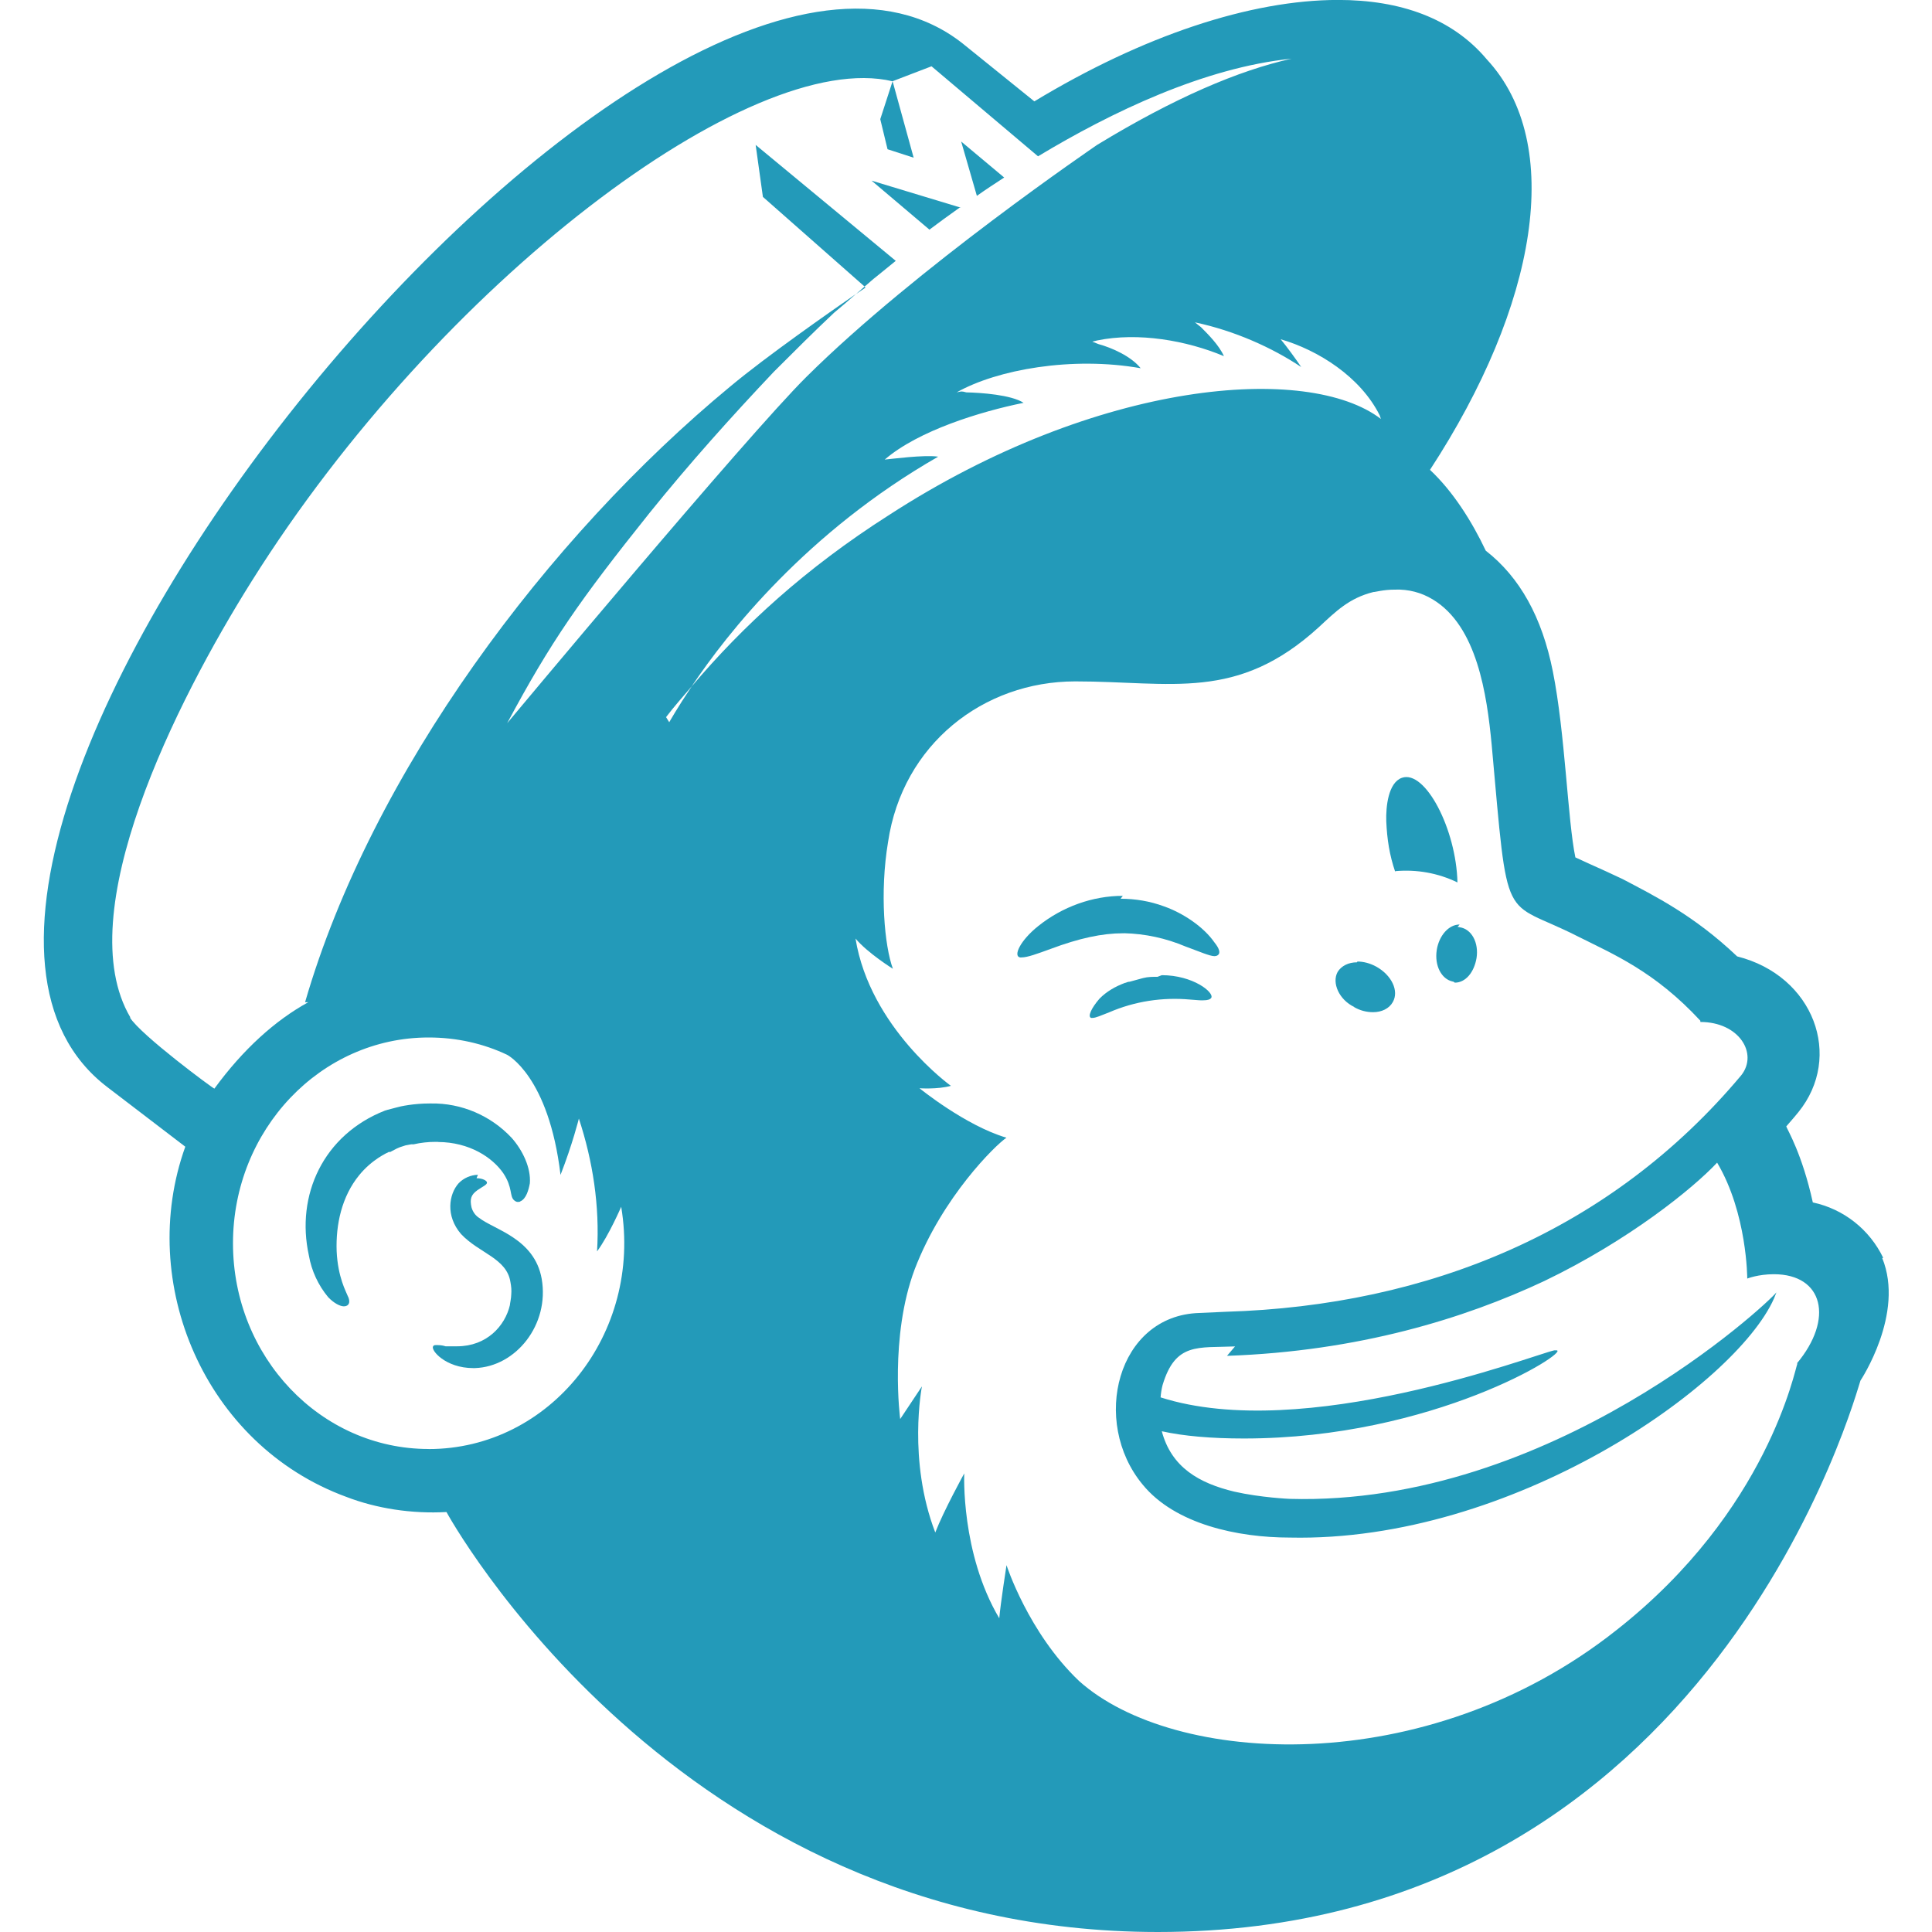
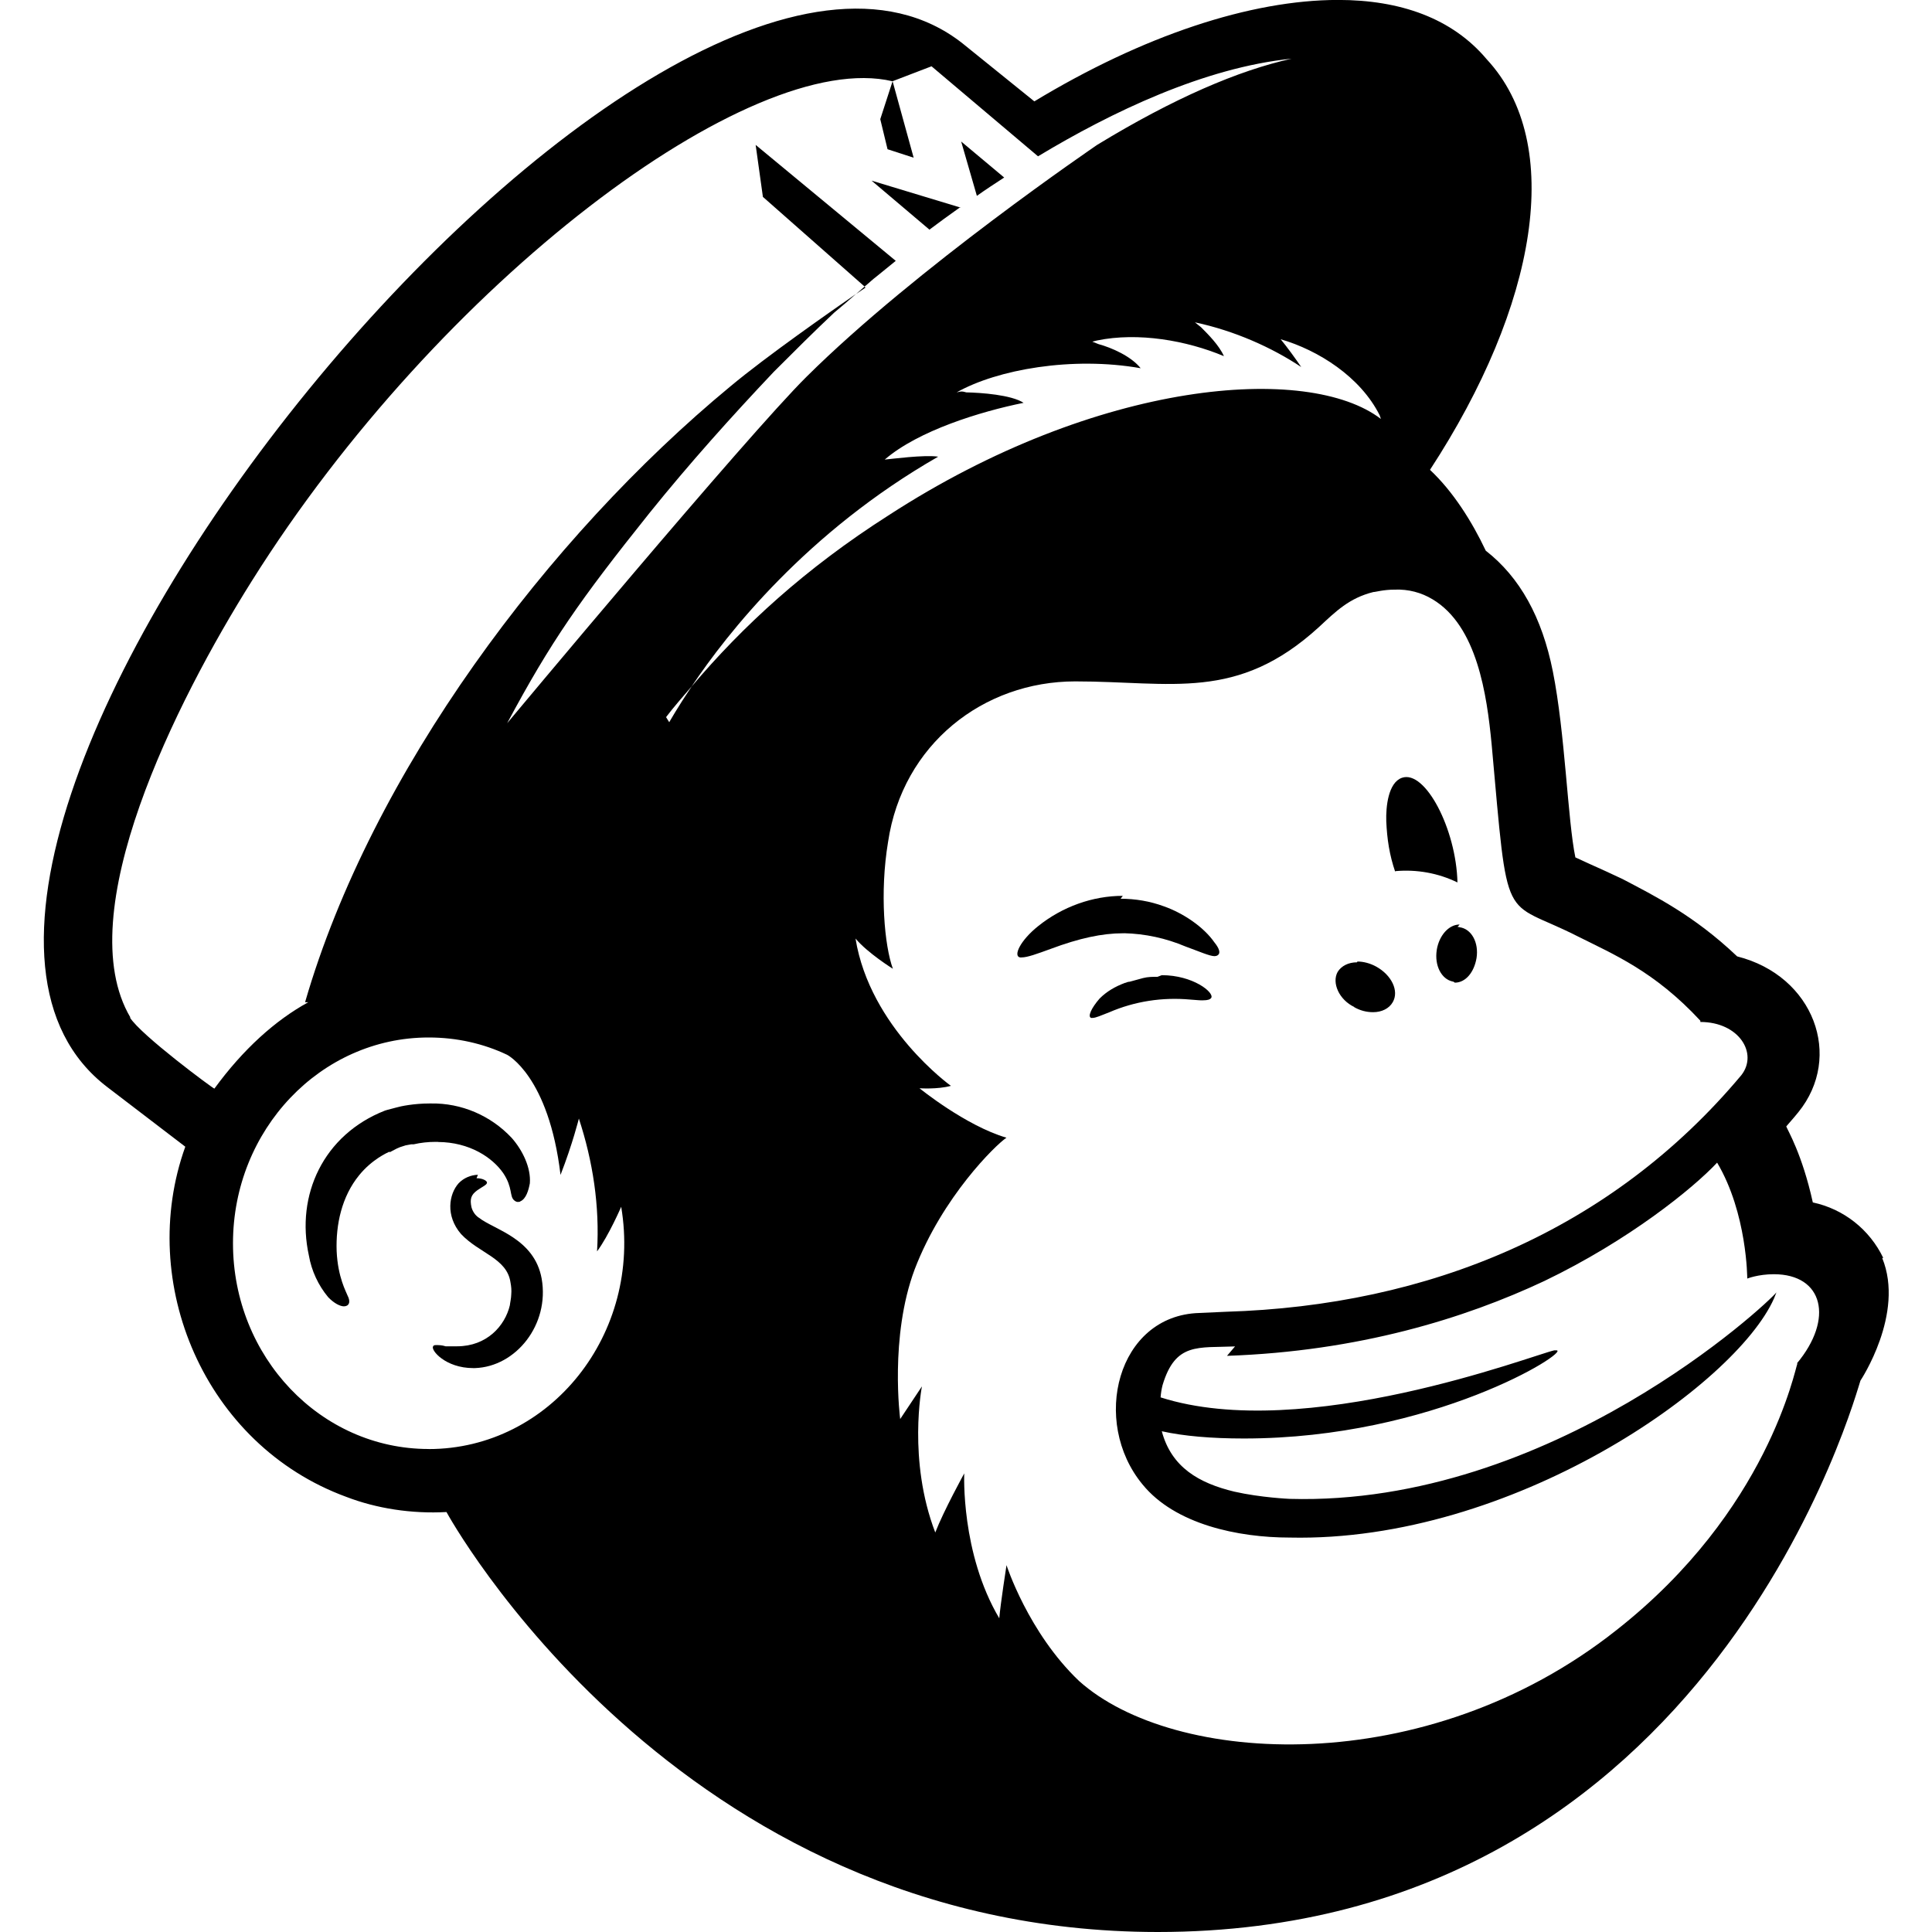
<svg xmlns="http://www.w3.org/2000/svg" version="1.1" width="32" height="32" viewBox="0 0 32 32">
-   <path fill="#239ab9" d="M14.701 2.472l0.432 0.14-0.349-1.267-0.204 0.629 0.12 0.496zM15.409 3.793c0.137-0.103 0.3-0.223 0.484-0.353h0.023l-1.48-0.448 0.96 0.813 0.013-0.013zM14.32 4.747l-0.141 0.123 0.157-0.107-0.016-0.013zM14.836 4.32l-2.32-1.92 0.12 0.861 1.684 1.485c0.067-0.053 0.129-0.115 0.196-0.165l0.32-0.26zM16.632 2.94l-0.712-0.596 0.26 0.9c0.14-0.1 0.293-0.2 0.453-0.304zM7.256 18.915c0.52 0.003 0.9 0.256 1.080 0.517 0.16 0.24 0.1 0.381 0.18 0.449 0.020 0.017 0.040 0.027 0.060 0.027s0.040-0.003 0.040-0.009c0.1-0.040 0.14-0.193 0.16-0.3 0.020-0.257-0.12-0.547-0.3-0.751-0.347-0.371-0.833-0.58-1.34-0.571h-0.020c-0.26 0-0.48 0.045-0.56 0.069-0.040 0.013-0.12 0.029-0.18 0.049-1.020 0.4-1.48 1.4-1.26 2.4 0.044 0.253 0.155 0.493 0.32 0.691 0.1 0.104 0.2 0.151 0.26 0.151 0.080 0 0.12-0.067 0.060-0.18-0.020-0.057-0.16-0.297-0.18-0.733-0.016-0.443 0.085-0.907 0.373-1.259 0.211-0.261 0.471-0.376 0.5-0.389l0.007 0.008 0.115-0.060 0.053-0.023c0.129-0.040 0.056-0.024 0.189-0.048h0.040c0.117-0.027 0.24-0.040 0.36-0.040h0.043zM18.616 15.457c0.351 0.008 0.696 0.083 1.020 0.22 0.221 0.080 0.4 0.16 0.48 0.16 0.040 0 0.060-0.021 0.060-0.021 0.040-0.032 0.020-0.107-0.060-0.205-0.18-0.26-0.52-0.488-0.84-0.6-0.231-0.085-0.473-0.125-0.715-0.125l0.036-0.048c-0.5 0-1 0.18-1.4 0.5-0.301 0.24-0.42 0.5-0.301 0.52h0.023c0.099 0 0.259-0.060 0.48-0.14 0.48-0.18 0.859-0.26 1.2-0.26h0.020zM23.109 14.429c0.355-0.032 0.711 0.031 1.031 0.187-0.020-0.88-0.533-1.869-0.92-1.733-0.227 0.080-0.267 0.48-0.259 0.72 0.013 0.297 0.053 0.56 0.149 0.84v-0.013z" />
-   <path fill="#239ab9" d="M7.929 20.168c-0.059-0.040-0.101-0.103-0.12-0.173-0.027-0.131-0.013-0.203 0.1-0.283 0.087-0.060 0.157-0.088 0.157-0.124 0-0.032-0.073-0.073-0.173-0.073l0.023-0.057c-0.12 0.004-0.236 0.053-0.32 0.141-0.16 0.179-0.22 0.539 0.040 0.84 0.299 0.32 0.76 0.4 0.819 0.8 0.013 0.067 0.019 0.133 0.013 0.2 0 0.060-0.023 0.16-0.023 0.18-0.080 0.34-0.381 0.68-0.875 0.68h-0.189c-0.064-0.020-0.111-0.020-0.151-0.020-0.027 0-0.048 0-0.056 0.021-0.045 0.060 0.204 0.36 0.664 0.36h0.027c0.68-0.021 1.24-0.72 1.107-1.48-0.12-0.671-0.791-0.813-1.040-1.011zM19.912 16.568h0.021c0.069 0 0.109-0.013 0.129-0.040 0.053-0.089-0.301-0.376-0.819-0.376l-0.071 0.027c-0.080 0-0.16 0-0.24 0.021l-0.22 0.060c-0.040 0-0.060 0.020-0.080 0.020-0.16 0.060-0.301 0.14-0.42 0.26-0.139 0.16-0.2 0.3-0.139 0.32h0.019c0.061 0 0.14-0.040 0.28-0.093 0.423-0.183 0.884-0.253 1.341-0.211 0.077 0.004 0.137 0.013 0.197 0.013zM23.797 15.736c-0.040 0.26 0.080 0.48 0.259 0.52 0.020 0 0.040 0.020 0.040 0.020 0.18 0 0.32-0.173 0.36-0.407 0.040-0.253-0.080-0.483-0.28-0.511-0.013-0.005-0.024-0.005-0.035-0.005l0.035-0.040c-0.18 0-0.34 0.181-0.379 0.421zM22.427 16.68c0.096 0.056 0.204 0.085 0.315 0.085 0.143 0 0.267-0.060 0.327-0.167 0.107-0.187-0.021-0.447-0.273-0.587-0.101-0.056-0.213-0.085-0.312-0.085l-0.009 0.013c-0.139 0-0.259 0.059-0.32 0.16-0.099 0.18 0.024 0.46 0.276 0.58z" />
-   <path fill="#239ab9" d="M31.173 20.836h0.020c-0.227-0.472-0.656-0.811-1.167-0.92-0.177-0.804-0.42-1.2-0.44-1.259 0.093-0.104 0.18-0.211 0.2-0.235 0.747-0.92 0.259-2.26-1.013-2.581-0.716-0.68-1.364-1-1.896-1.28-0.511-0.24-0.307-0.139-0.784-0.36-0.128-0.619-0.169-2.059-0.373-3.080-0.179-0.899-0.547-1.56-1.111-2-0.227-0.48-0.54-0.979-0.924-1.339 1.776-2.72 2.24-5.4 0.94-6.8-0.572-0.681-1.433-0.983-2.461-0.983-1.453 0-3.232 0.591-5.032 1.68l-1.189-0.96c-5.005-3.94-19.163 13.48-14.165 17.287l1.291 0.987c-0.809 2.251 0.317 4.939 2.667 5.8 0.499 0.192 1.080 0.283 1.659 0.251 0 0 3.78 6.953 11.78 6.956 9.24 0 11.6-9.053 11.64-9.133 0 0 0.739-1.109 0.36-2.031zM2.151 16.853h0.009c-1.013-1.713 0.753-5.229 2.009-7.227 3.1-4.941 8.267-8.837 10.613-8.28l0.647-0.248 1.764 1.491c1.213-0.731 2.756-1.471 4.2-1.617-0.88 0.195-1.949 0.653-3.22 1.427-0.027 0.020-3 2.040-4.813 3.84-0.991 0.98-4.96 5.74-4.96 5.74 0.728-1.36 1.205-2.040 2.356-3.48 0.66-0.82 1.36-1.6 2.060-2.34 0.34-0.34 0.66-0.66 1-0.98 0.124-0.104 0.244-0.204 0.363-0.311-0.393 0.272-1.48 1.029-2.083 1.533-3.023 2.497-5.943 6.399-7.043 10.199h0.053c-0.547 0.3-1.080 0.78-1.555 1.431-0.020 0-1.22-0.888-1.4-1.179zM7.099 24c-1.787 0-3.24-1.524-3.24-3.407 0-1.88 1.453-3.409 3.24-3.409 0.467 0 0.907 0.1 1.301 0.287 0 0 0.689 0.349 0.884 1.989 0.2-0.513 0.304-0.933 0.304-0.933 0.231 0.704 0.347 1.447 0.301 2.2 0.193-0.259 0.4-0.739 0.4-0.739 0.352 2.099-1.173 4.013-3.189 4.013zM11.085 11.963l-0.053-0.085c0.131-0.173 0.28-0.34 0.424-0.509 0.589-0.88 1.909-2.56 4.083-3.805-0.229-0.035-0.787 0.040-0.885 0.048 0.556-0.48 1.587-0.796 2.3-0.94-0.205-0.133-0.704-0.168-0.949-0.173-0.075-0.020-0.075-0.020-0.16 0 0.672-0.38 1.917-0.6 3.048-0.4-0.16-0.2-0.48-0.34-0.7-0.4l-0.101-0.040 0.080-0.020c0.68-0.14 1.48 0 2.1 0.26-0.080-0.18-0.26-0.36-0.38-0.48l-0.1-0.080c0.66 0.14 1.28 0.42 1.76 0.74-0.080-0.12-0.24-0.34-0.34-0.46 0.62 0.18 1.32 0.62 1.64 1.26l0.020 0.060c-1.2-0.92-4.68-0.66-8.16 1.6-1.368 0.872-2.413 1.833-3.256 2.831-0.236 0.351-0.368 0.587-0.373 0.595zM29.772 22.581c-0.040 0.080-0.48 2.44-3 4.42-3.16 2.501-7.341 2.243-8.901 0.84-0.84-0.8-1.2-1.917-1.2-1.917s-0.1 0.64-0.12 0.88c-0.64-1.080-0.58-2.4-0.58-2.4s-0.341 0.619-0.48 0.979c-0.461-1.2-0.221-2.42-0.221-2.42l-0.36 0.541s-0.18-1.36 0.24-2.48c0.46-1.2 1.34-2.060 1.52-2.18-0.68-0.2-1.44-0.819-1.44-0.819s0.3 0.021 0.52-0.040c0 0-1.34-0.96-1.58-2.44 0.2 0.24 0.619 0.501 0.619 0.501-0.139-0.38-0.22-1.26-0.080-2.1 0.24-1.62 1.58-2.66 3.1-2.66 1.597 0 2.68 0.34 4.037-0.9 0.28-0.26 0.5-0.48 0.901-0.58 0.040 0 0.16-0.040 0.36-0.040 0.219-0.008 0.433 0.047 0.62 0.16 0.739 0.44 0.9 1.58 0.979 2.4 0.28 3.1 0.16 2.54 1.42 3.18 0.597 0.3 1.277 0.58 2.037 1.4v0.021c0.64 0 0.96 0.52 0.68 0.88-2.16 2.58-5.18 3.819-8.539 3.92l-0.44 0.020c-1.36 0.040-1.8 1.8-0.94 2.84 0.537 0.66 1.579 0.88 2.44 0.88 3.68 0.080 7.379-2.52 8.019-3.96l0.040-0.101c-0.14 0.18-3.72 3.54-8.060 3.42 0 0-0.48-0.020-0.92-0.12-0.581-0.14-1.040-0.4-1.2-1 0.36 0.080 0.82 0.12 1.36 0.12 3.14 0 5.4-1.44 5.18-1.46h-0.040c-0.36 0.080-4.139 1.539-6.52 0.779 0.005-0.067 0.016-0.139 0.033-0.204 0.213-0.712 0.591-0.613 1.2-0.64l-0.133 0.156c2.179-0.075 3.939-0.62 5.257-1.24 1.4-0.673 2.461-1.533 2.861-1.96 0.499 0.84 0.499 1.92 0.499 1.92s0.181-0.072 0.44-0.072c0.82 0 1 0.74 0.38 1.48z" />
+   <path d="M14.701 2.472l0.432 0.14-0.349-1.267-0.204 0.629 0.12 0.496zM15.409 3.793c0.137-0.103 0.3-0.223 0.484-0.353h0.023l-1.48-0.448 0.96 0.813 0.013-0.013zM14.32 4.747l-0.141 0.123 0.157-0.107-0.016-0.013zM14.836 4.32l-2.32-1.92 0.12 0.861 1.684 1.485c0.067-0.053 0.129-0.115 0.196-0.165l0.32-0.26zM16.632 2.94l-0.712-0.596 0.26 0.9c0.14-0.1 0.293-0.2 0.453-0.304zM7.256 18.915c0.52 0.003 0.9 0.256 1.080 0.517 0.16 0.24 0.1 0.381 0.18 0.449 0.020 0.017 0.040 0.027 0.060 0.027s0.040-0.003 0.040-0.009c0.1-0.040 0.14-0.193 0.16-0.3 0.020-0.257-0.12-0.547-0.3-0.751-0.347-0.371-0.833-0.58-1.34-0.571h-0.020c-0.26 0-0.48 0.045-0.56 0.069-0.040 0.013-0.12 0.029-0.18 0.049-1.020 0.4-1.48 1.4-1.26 2.4 0.044 0.253 0.155 0.493 0.32 0.691 0.1 0.104 0.2 0.151 0.26 0.151 0.080 0 0.12-0.067 0.060-0.18-0.020-0.057-0.16-0.297-0.18-0.733-0.016-0.443 0.085-0.907 0.373-1.259 0.211-0.261 0.471-0.376 0.5-0.389l0.007 0.008 0.115-0.060 0.053-0.023c0.129-0.040 0.056-0.024 0.189-0.048h0.040c0.117-0.027 0.24-0.040 0.36-0.040h0.043zM18.616 15.457c0.351 0.008 0.696 0.083 1.020 0.22 0.221 0.080 0.4 0.16 0.48 0.16 0.040 0 0.060-0.021 0.060-0.021 0.040-0.032 0.020-0.107-0.060-0.205-0.18-0.26-0.52-0.488-0.84-0.6-0.231-0.085-0.473-0.125-0.715-0.125l0.036-0.048c-0.5 0-1 0.18-1.4 0.5-0.301 0.24-0.42 0.5-0.301 0.52h0.023c0.099 0 0.259-0.060 0.48-0.14 0.48-0.18 0.859-0.26 1.2-0.26h0.020zM23.109 14.429c0.355-0.032 0.711 0.031 1.031 0.187-0.020-0.88-0.533-1.869-0.92-1.733-0.227 0.080-0.267 0.48-0.259 0.72 0.013 0.297 0.053 0.56 0.149 0.84v-0.013z" />
+   <path d="M7.929 20.168c-0.059-0.040-0.101-0.103-0.12-0.173-0.027-0.131-0.013-0.203 0.1-0.283 0.087-0.060 0.157-0.088 0.157-0.124 0-0.032-0.073-0.073-0.173-0.073l0.023-0.057c-0.12 0.004-0.236 0.053-0.32 0.141-0.16 0.179-0.22 0.539 0.040 0.84 0.299 0.32 0.76 0.4 0.819 0.8 0.013 0.067 0.019 0.133 0.013 0.2 0 0.060-0.023 0.16-0.023 0.18-0.080 0.34-0.381 0.68-0.875 0.68h-0.189c-0.064-0.020-0.111-0.020-0.151-0.020-0.027 0-0.048 0-0.056 0.021-0.045 0.060 0.204 0.36 0.664 0.36h0.027c0.68-0.021 1.24-0.72 1.107-1.48-0.12-0.671-0.791-0.813-1.040-1.011zM19.912 16.568h0.021c0.069 0 0.109-0.013 0.129-0.040 0.053-0.089-0.301-0.376-0.819-0.376l-0.071 0.027c-0.080 0-0.16 0-0.24 0.021l-0.22 0.060c-0.040 0-0.060 0.020-0.080 0.020-0.16 0.060-0.301 0.14-0.42 0.26-0.139 0.16-0.2 0.3-0.139 0.32h0.019c0.061 0 0.14-0.040 0.28-0.093 0.423-0.183 0.884-0.253 1.341-0.211 0.077 0.004 0.137 0.013 0.197 0.013zM23.797 15.736c-0.040 0.26 0.080 0.48 0.259 0.52 0.020 0 0.040 0.020 0.040 0.020 0.18 0 0.32-0.173 0.36-0.407 0.040-0.253-0.080-0.483-0.28-0.511-0.013-0.005-0.024-0.005-0.035-0.005l0.035-0.040c-0.18 0-0.34 0.181-0.379 0.421zM22.427 16.68c0.096 0.056 0.204 0.085 0.315 0.085 0.143 0 0.267-0.060 0.327-0.167 0.107-0.187-0.021-0.447-0.273-0.587-0.101-0.056-0.213-0.085-0.312-0.085l-0.009 0.013c-0.139 0-0.259 0.059-0.32 0.16-0.099 0.18 0.024 0.46 0.276 0.58z" />
+   <path d="M31.173 20.836h0.020c-0.227-0.472-0.656-0.811-1.167-0.92-0.177-0.804-0.42-1.2-0.44-1.259 0.093-0.104 0.18-0.211 0.2-0.235 0.747-0.92 0.259-2.26-1.013-2.581-0.716-0.68-1.364-1-1.896-1.28-0.511-0.24-0.307-0.139-0.784-0.36-0.128-0.619-0.169-2.059-0.373-3.080-0.179-0.899-0.547-1.56-1.111-2-0.227-0.48-0.54-0.979-0.924-1.339 1.776-2.72 2.24-5.4 0.94-6.8-0.572-0.681-1.433-0.983-2.461-0.983-1.453 0-3.232 0.591-5.032 1.68l-1.189-0.96c-5.005-3.94-19.163 13.48-14.165 17.287l1.291 0.987c-0.809 2.251 0.317 4.939 2.667 5.8 0.499 0.192 1.080 0.283 1.659 0.251 0 0 3.78 6.953 11.78 6.956 9.24 0 11.6-9.053 11.64-9.133 0 0 0.739-1.109 0.36-2.031zM2.151 16.853h0.009c-1.013-1.713 0.753-5.229 2.009-7.227 3.1-4.941 8.267-8.837 10.613-8.28l0.647-0.248 1.764 1.491c1.213-0.731 2.756-1.471 4.2-1.617-0.88 0.195-1.949 0.653-3.22 1.427-0.027 0.020-3 2.040-4.813 3.84-0.991 0.98-4.96 5.74-4.96 5.74 0.728-1.36 1.205-2.040 2.356-3.48 0.66-0.82 1.36-1.6 2.060-2.34 0.34-0.34 0.66-0.66 1-0.98 0.124-0.104 0.244-0.204 0.363-0.311-0.393 0.272-1.48 1.029-2.083 1.533-3.023 2.497-5.943 6.399-7.043 10.199h0.053c-0.547 0.3-1.080 0.78-1.555 1.431-0.020 0-1.22-0.888-1.4-1.179zM7.099 24c-1.787 0-3.24-1.524-3.24-3.407 0-1.88 1.453-3.409 3.24-3.409 0.467 0 0.907 0.1 1.301 0.287 0 0 0.689 0.349 0.884 1.989 0.2-0.513 0.304-0.933 0.304-0.933 0.231 0.704 0.347 1.447 0.301 2.2 0.193-0.259 0.4-0.739 0.4-0.739 0.352 2.099-1.173 4.013-3.189 4.013zM11.085 11.963l-0.053-0.085c0.131-0.173 0.28-0.34 0.424-0.509 0.589-0.88 1.909-2.56 4.083-3.805-0.229-0.035-0.787 0.040-0.885 0.048 0.556-0.48 1.587-0.796 2.3-0.94-0.205-0.133-0.704-0.168-0.949-0.173-0.075-0.020-0.075-0.020-0.16 0 0.672-0.38 1.917-0.6 3.048-0.4-0.16-0.2-0.48-0.34-0.7-0.4l-0.101-0.040 0.080-0.020c0.68-0.14 1.48 0 2.1 0.26-0.080-0.18-0.26-0.36-0.38-0.48l-0.1-0.080c0.66 0.14 1.28 0.42 1.76 0.74-0.080-0.12-0.24-0.34-0.34-0.46 0.62 0.18 1.32 0.62 1.64 1.26l0.020 0.060c-1.2-0.92-4.68-0.66-8.16 1.6-1.368 0.872-2.413 1.833-3.256 2.831-0.236 0.351-0.368 0.587-0.373 0.595zM29.772 22.581c-0.040 0.080-0.48 2.44-3 4.42-3.16 2.501-7.341 2.243-8.901 0.84-0.84-0.8-1.2-1.917-1.2-1.917s-0.1 0.64-0.12 0.88c-0.64-1.080-0.58-2.4-0.58-2.4s-0.341 0.619-0.48 0.979c-0.461-1.2-0.221-2.42-0.221-2.42l-0.36 0.541s-0.18-1.36 0.24-2.48c0.46-1.2 1.34-2.060 1.52-2.18-0.68-0.2-1.44-0.819-1.44-0.819s0.3 0.021 0.52-0.040c0 0-1.34-0.96-1.58-2.44 0.2 0.24 0.619 0.501 0.619 0.501-0.139-0.38-0.22-1.26-0.080-2.1 0.24-1.62 1.58-2.66 3.1-2.66 1.597 0 2.68 0.34 4.037-0.9 0.28-0.26 0.5-0.48 0.901-0.58 0.040 0 0.16-0.040 0.36-0.040 0.219-0.008 0.433 0.047 0.62 0.16 0.739 0.44 0.9 1.58 0.979 2.4 0.28 3.1 0.16 2.54 1.42 3.18 0.597 0.3 1.277 0.58 2.037 1.4v0.021c0.64 0 0.96 0.52 0.68 0.88-2.16 2.58-5.18 3.819-8.539 3.92l-0.44 0.020c-1.36 0.040-1.8 1.8-0.94 2.84 0.537 0.66 1.579 0.88 2.44 0.88 3.68 0.080 7.379-2.52 8.019-3.96l0.040-0.101c-0.14 0.18-3.72 3.54-8.060 3.42 0 0-0.48-0.020-0.92-0.12-0.581-0.14-1.040-0.4-1.2-1 0.36 0.080 0.82 0.12 1.36 0.12 3.14 0 5.4-1.44 5.18-1.46h-0.040c-0.36 0.080-4.139 1.539-6.52 0.779 0.005-0.067 0.016-0.139 0.033-0.204 0.213-0.712 0.591-0.613 1.2-0.64l-0.133 0.156c2.179-0.075 3.939-0.62 5.257-1.24 1.4-0.673 2.461-1.533 2.861-1.96 0.499 0.84 0.499 1.92 0.499 1.92s0.181-0.072 0.44-0.072c0.82 0 1 0.74 0.38 1.48z" />
</svg>
